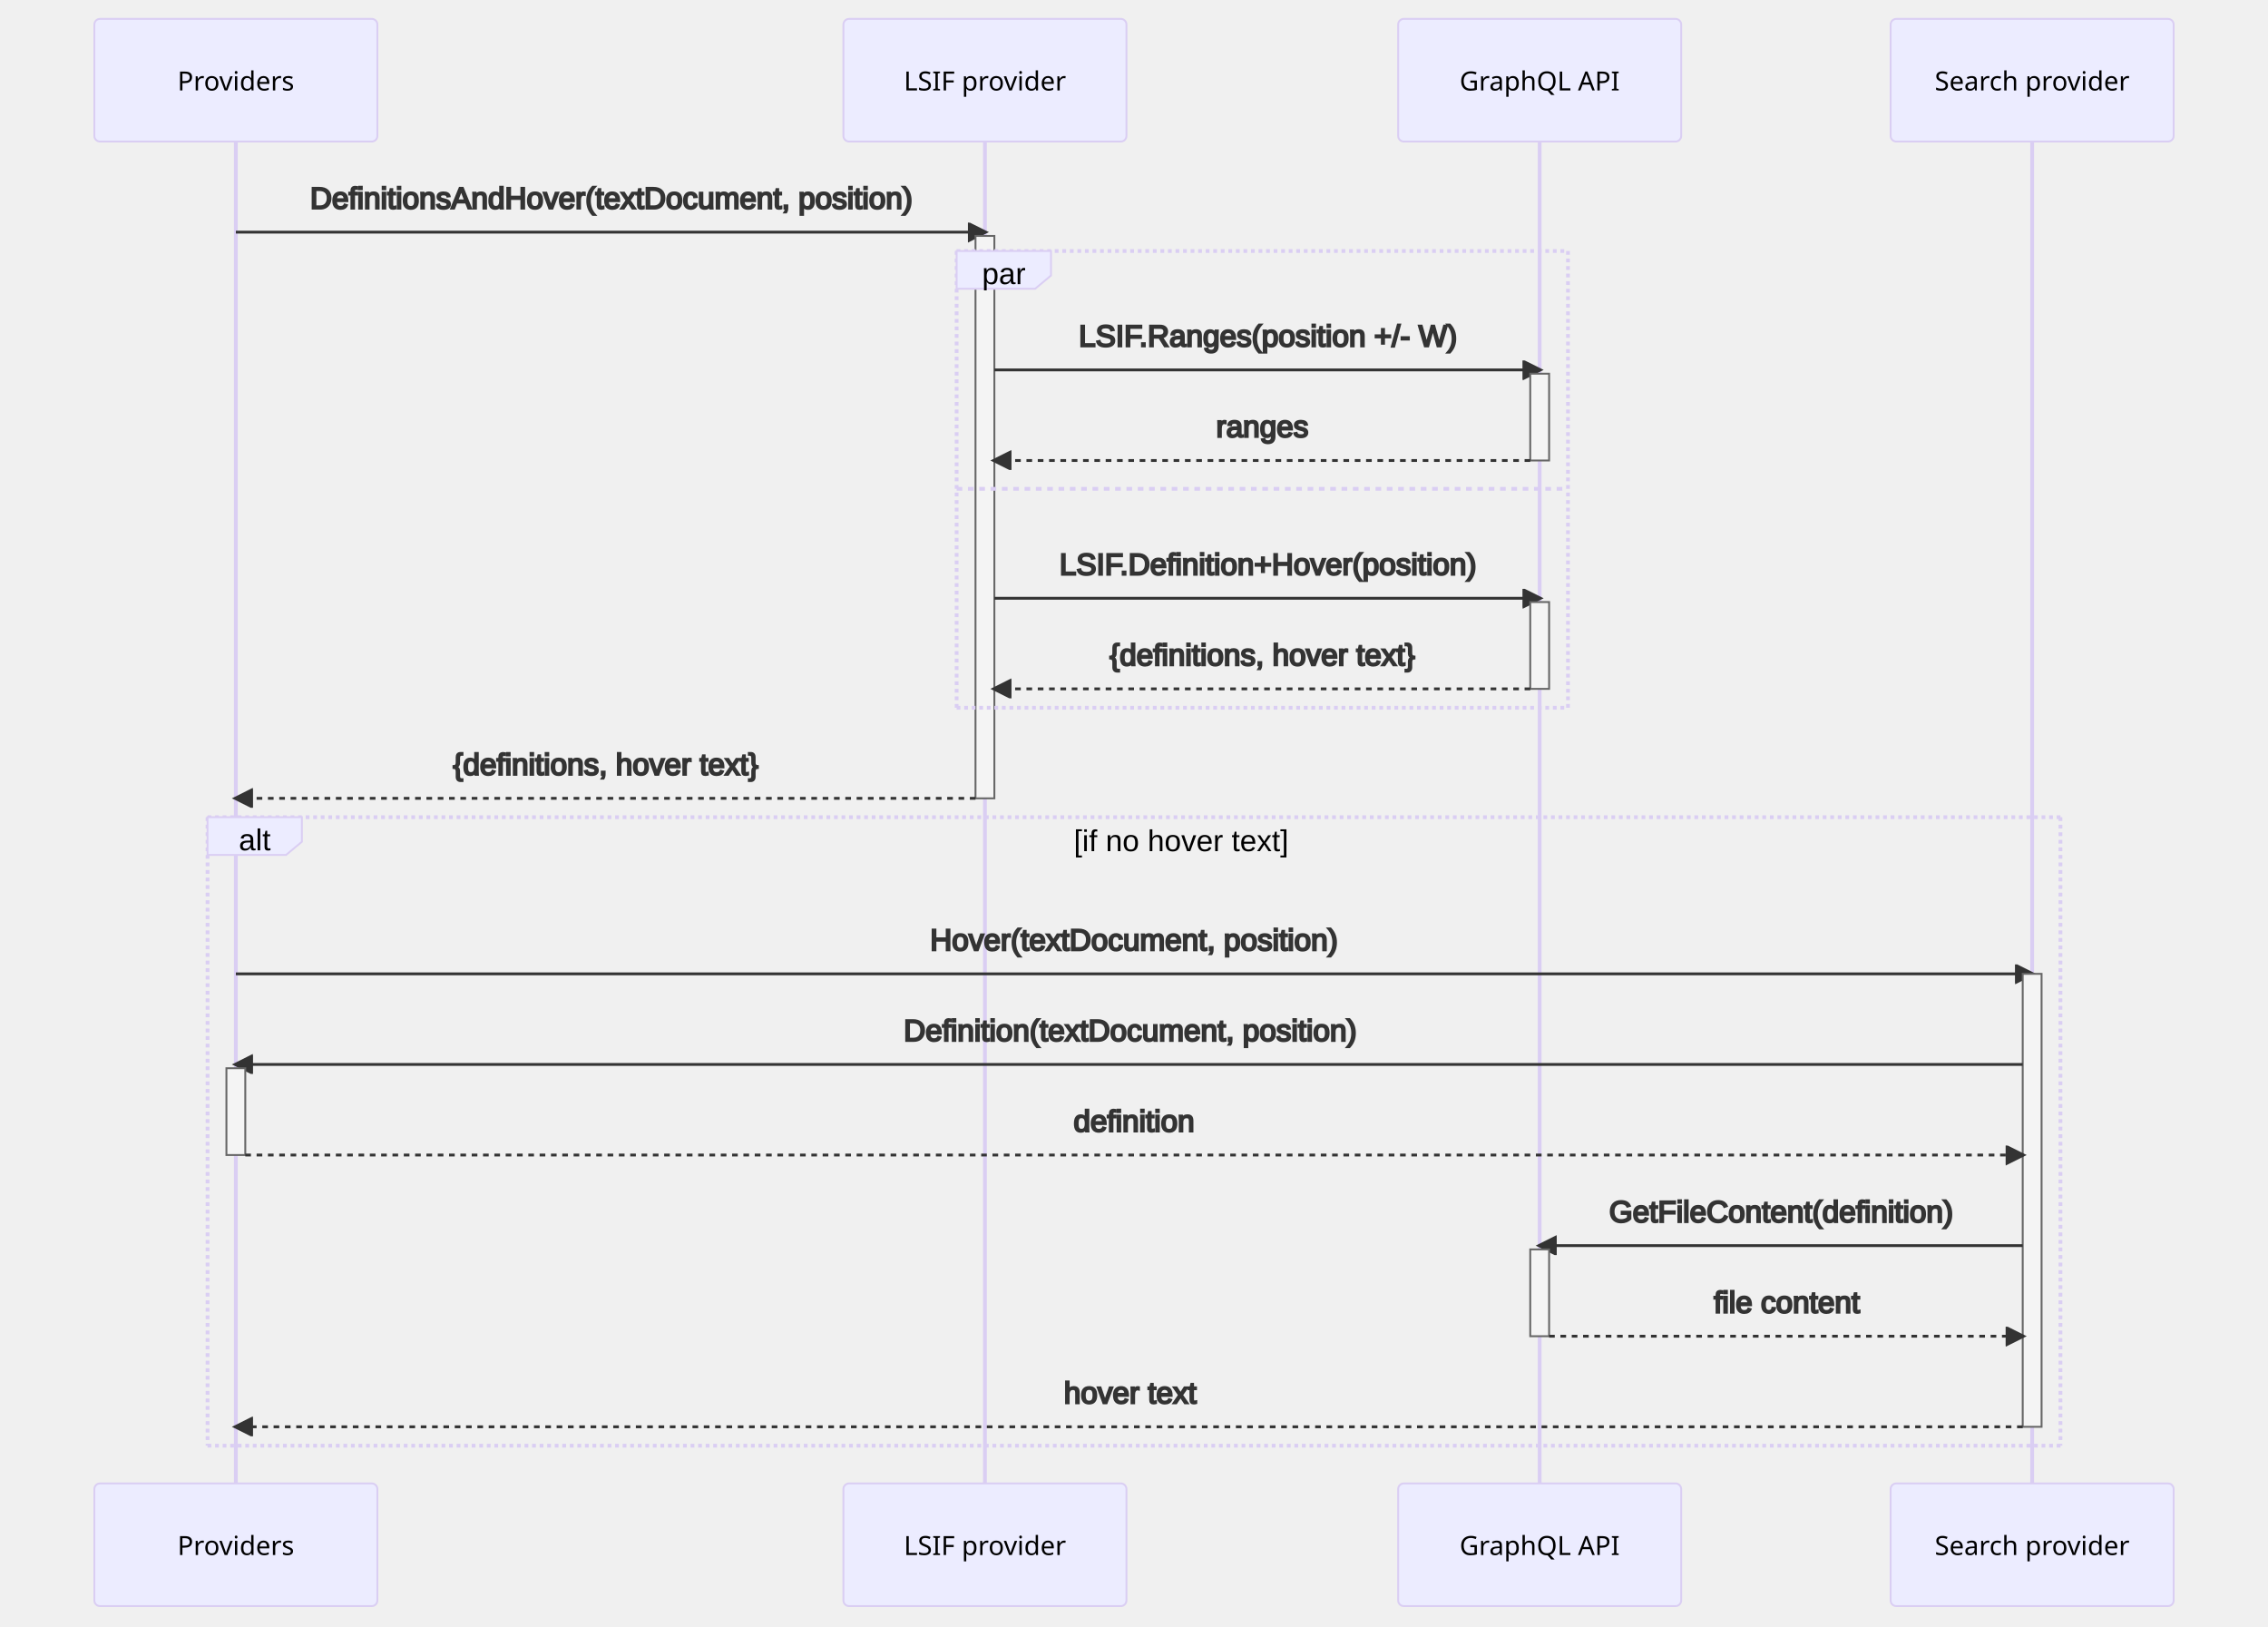
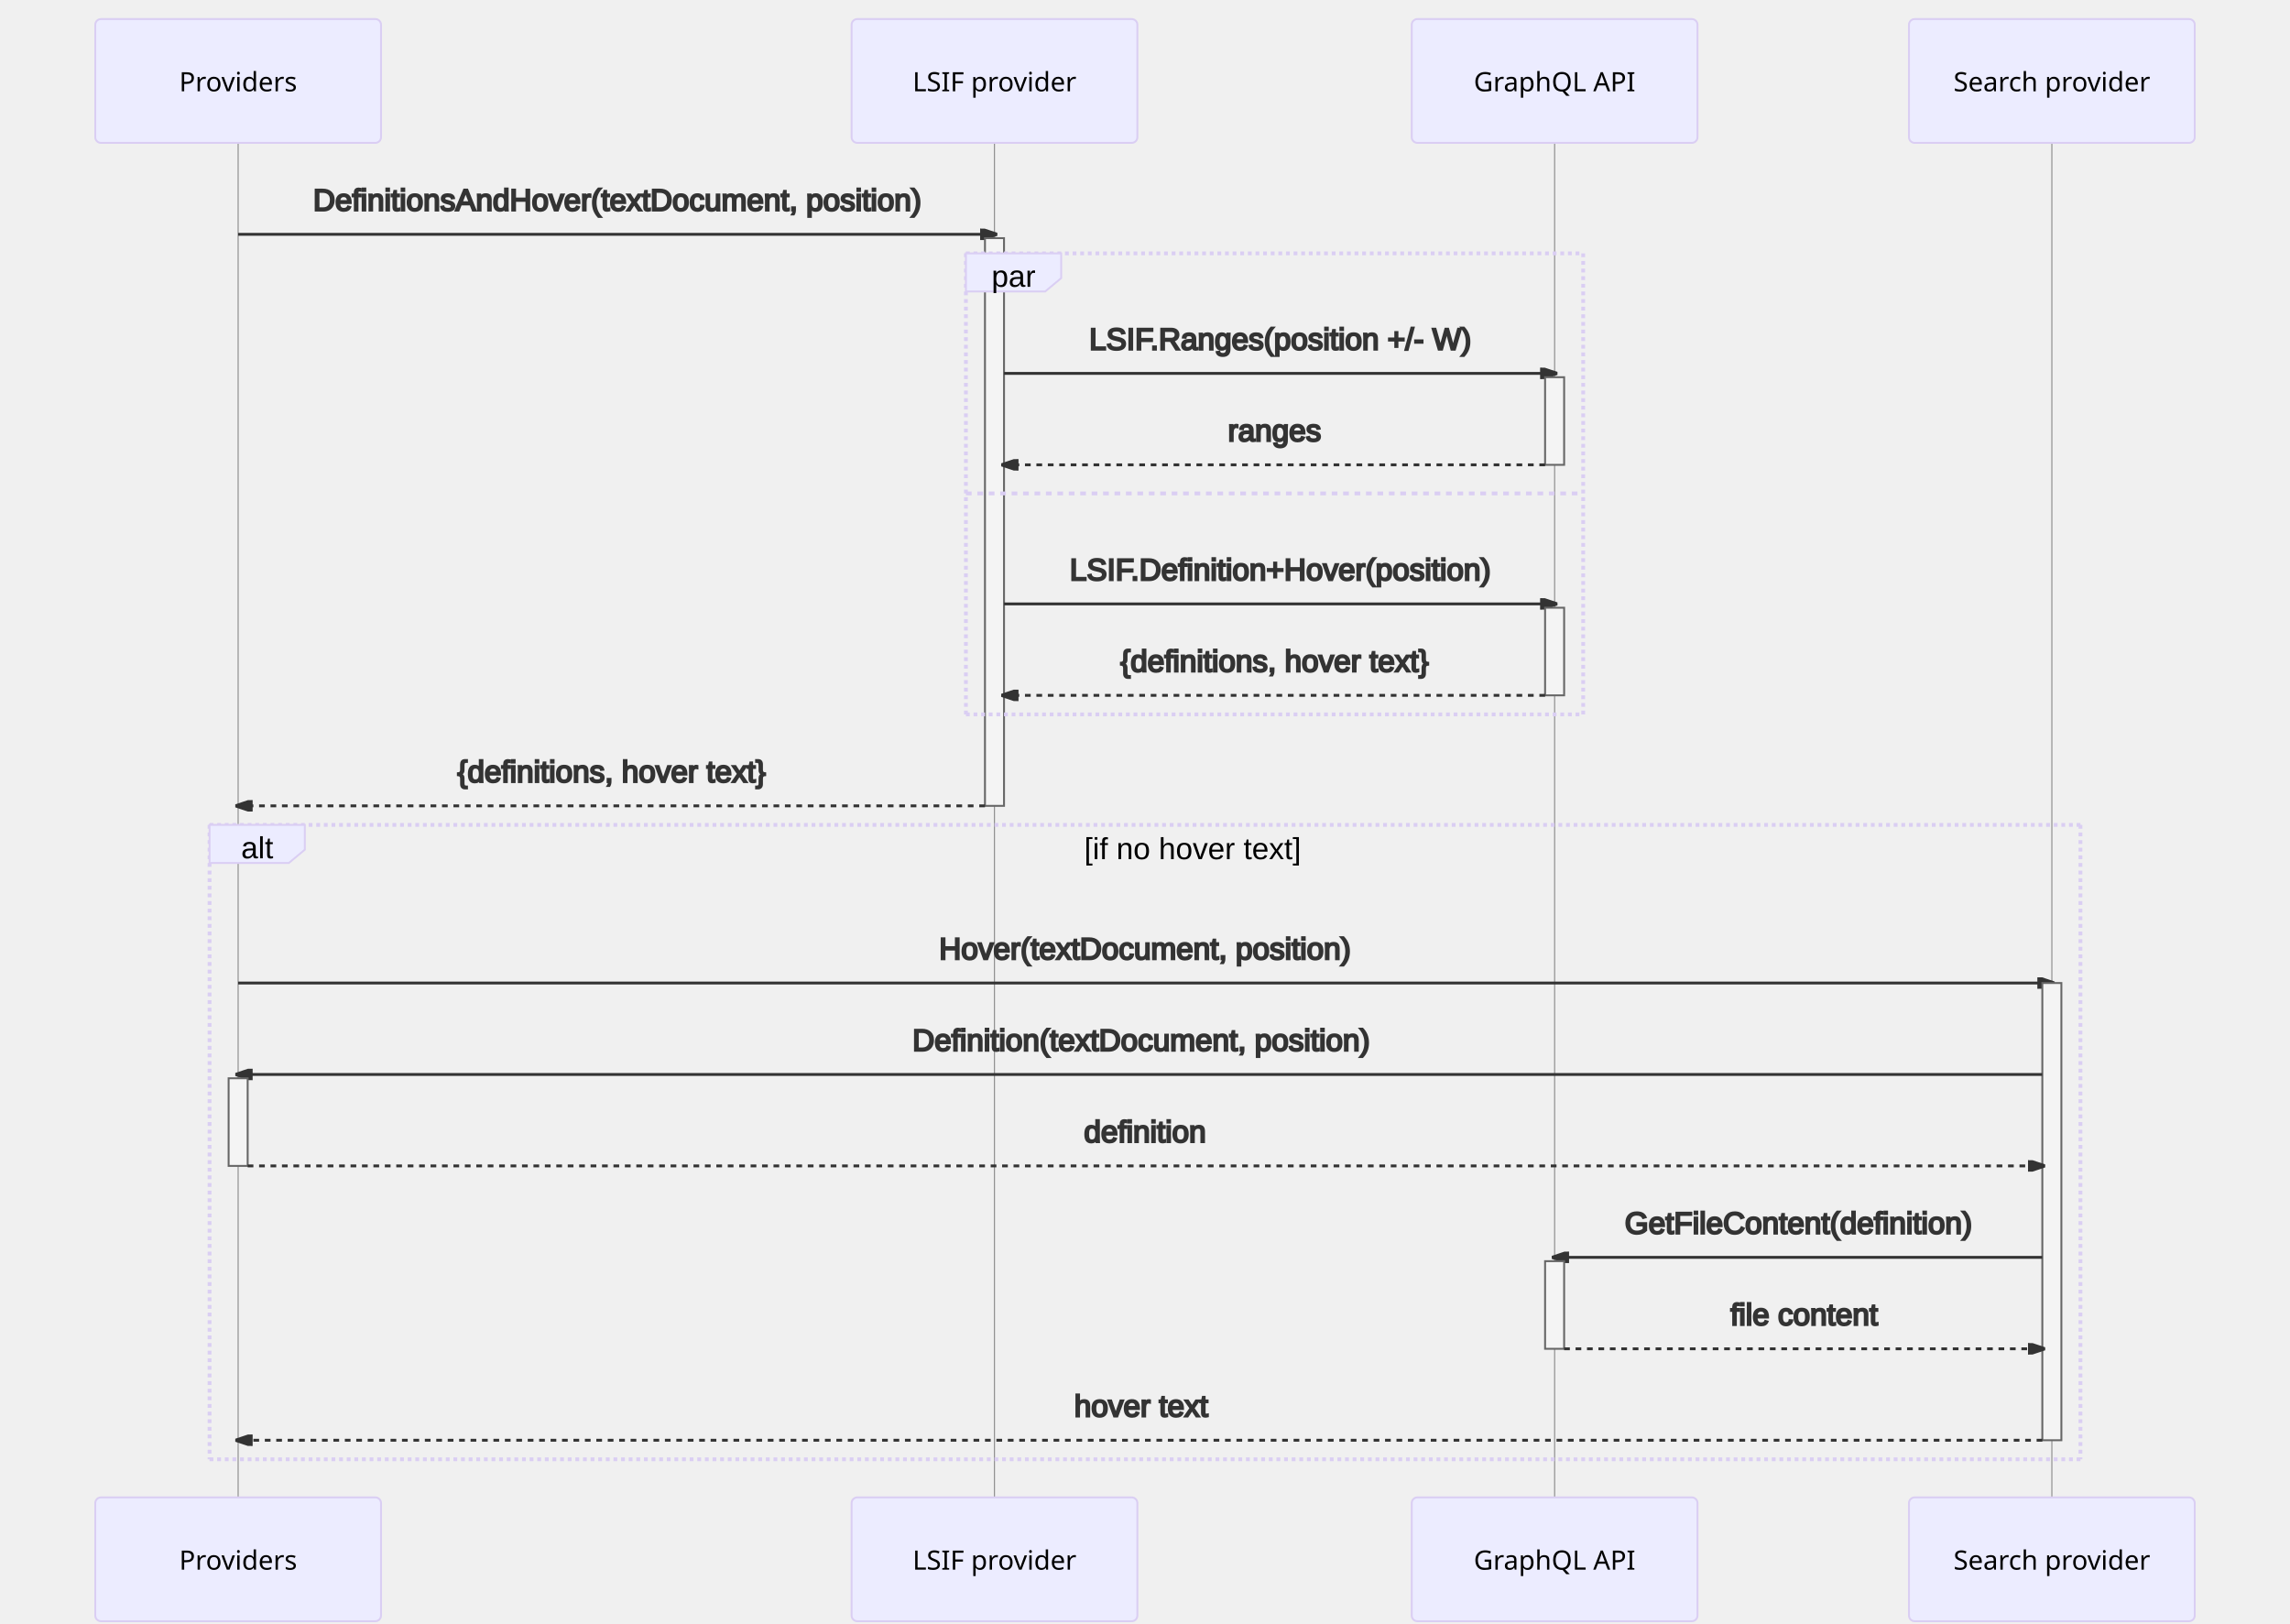
- <svg xmlns="http://www.w3.org/2000/svg" id="mermaid-extension-hover" width="100%" height="862" style="max-width: 1202px;" viewBox="-50 -10 1202 862">
-   <style>#mermaid-extension-hover {font-family:"trebuchet ms",verdana,arial,sans-serif;font-size:16px;fill:#333;}#mermaid-extension-hover .error-icon{fill:#552222;}#mermaid-extension-hover .error-text{fill:#552222;stroke:#552222;}#mermaid-extension-hover .edge-thickness-normal{stroke-width:2px;}#mermaid-extension-hover .edge-thickness-thick{stroke-width:3.5px;}#mermaid-extension-hover .edge-pattern-solid{stroke-dasharray:0;}#mermaid-extension-hover .edge-pattern-dashed{stroke-dasharray:3;}#mermaid-extension-hover .edge-pattern-dotted{stroke-dasharray:2;}#mermaid-extension-hover .marker{fill:#333333;stroke:#333333;}#mermaid-extension-hover .marker.cross{stroke:#333333;}#mermaid-extension-hover svg{font-family:"trebuchet ms",verdana,arial,sans-serif;font-size:16px;}#mermaid-extension-hover .actor{stroke:hsl(259.626, 59.777%, 87.902%);fill:#ECECFF;}#mermaid-extension-hover text.actor&gt;tspan{fill:black;stroke:none;}#mermaid-extension-hover .actor-line{stroke:grey;}#mermaid-extension-hover .messageLine0{stroke-width:1.5;stroke-dasharray:none;stroke:#333;}#mermaid-extension-hover .messageLine1{stroke-width:1.5;stroke-dasharray:2,2;stroke:#333;}#mermaid-extension-hover #arrowhead path{fill:#333;stroke:#333;}#mermaid-extension-hover .sequenceNumber{fill:white;}#mermaid-extension-hover #sequencenumber{fill:#333;}#mermaid-extension-hover #crosshead path{fill:#333;stroke:#333;}#mermaid-extension-hover .messageText{fill:#333;stroke:#333;}#mermaid-extension-hover .labelBox{stroke:hsl(259.626, 59.777%, 87.902%);fill:#ECECFF;}#mermaid-extension-hover .labelText,#mermaid-extension-hover .labelText&gt;tspan{fill:black;stroke:none;}#mermaid-extension-hover .loopText,#mermaid-extension-hover .loopText&gt;tspan{fill:black;stroke:none;}#mermaid-extension-hover .loopLine{stroke-width:2px;stroke-dasharray:2,2;stroke:hsl(259.626, 59.777%, 87.902%);fill:hsl(259.626, 59.777%, 87.902%);}#mermaid-extension-hover .note{stroke:#aaaa33;fill:#fff5ad;}#mermaid-extension-hover .noteText,#mermaid-extension-hover .noteText&gt;tspan{fill:black;stroke:none;}#mermaid-extension-hover .activation0{fill:#f4f4f4;stroke:#666;}#mermaid-extension-hover .activation1{fill:#f4f4f4;stroke:#666;}#mermaid-extension-hover .activation2{fill:#f4f4f4;stroke:#666;}#mermaid-extension-hover .actorPopupMenu{position:absolute;}#mermaid-extension-hover .actorPopupMenuPanel{position:absolute;fill:#ECECFF;box-shadow:0px 8px 16px 0px rgba(0,0,0,0.2);filter:drop-shadow(3px 5px 2px rgb(0 0 0 / 0.4));}#mermaid-extension-hover .actor-man line{stroke:hsl(259.626, 59.777%, 87.902%);fill:#ECECFF;}#mermaid-extension-hover .actor-man circle,#mermaid-extension-hover line{stroke:hsl(259.626, 59.777%, 87.902%);fill:#ECECFF;stroke-width:2px;}#mermaid-extension-hover :root{--mermaid-font-family:"trebuchet ms",verdana,arial,sans-serif;}</style>
+ <svg xmlns="http://www.w3.org/2000/svg" id="mermaid-extension-hover" width="100%" height="100%" style="max-width:1202px;" viewBox="-50 -10 1202 852">
+   <style>#mermaid-extension-hover{font-family:"trebuchet ms",verdana,arial;font-size:16px;fill:#333;}#mermaid-extension-hover .error-icon{fill:#552222;}#mermaid-extension-hover .error-text{fill:#552222;stroke:#552222;}#mermaid-extension-hover .edge-thickness-normal{stroke-width:2px;}#mermaid-extension-hover .edge-thickness-thick{stroke-width:3.5px;}#mermaid-extension-hover .edge-pattern-solid{stroke-dasharray:0;}#mermaid-extension-hover .edge-pattern-dashed{stroke-dasharray:3;}#mermaid-extension-hover .edge-pattern-dotted{stroke-dasharray:2;}#mermaid-extension-hover .marker{fill:#333333;}#mermaid-extension-hover .marker.cross{stroke:#333333;}#mermaid-extension-hover svg{font-family:"trebuchet ms",verdana,arial;font-size:16px;}#mermaid-extension-hover .actor{stroke:hsl(259.626,59.777%,87.902%);fill:#ECECFF;}#mermaid-extension-hover text.actor &gt; tspan{fill:black;stroke:none;}#mermaid-extension-hover .actor-line{stroke:grey;}#mermaid-extension-hover .messageLine0{stroke-width:1.5;stroke-dasharray:none;stroke:#333;}#mermaid-extension-hover .messageLine1{stroke-width:1.5;stroke-dasharray:2,2;stroke:#333;}#mermaid-extension-hover #arrowhead path{fill:#333;stroke:#333;}#mermaid-extension-hover .sequenceNumber{fill:white;}#mermaid-extension-hover #sequencenumber{fill:#333;}#mermaid-extension-hover #crosshead path{fill:#333;stroke:#333;}#mermaid-extension-hover .messageText{fill:#333;stroke:#333;}#mermaid-extension-hover .labelBox{stroke:hsl(259.626,59.777%,87.902%);fill:#ECECFF;}#mermaid-extension-hover .labelText,#mermaid-extension-hover .labelText &gt; tspan{fill:black;stroke:none;}#mermaid-extension-hover .loopText,#mermaid-extension-hover .loopText &gt; tspan{fill:black;stroke:none;}#mermaid-extension-hover .loopLine{stroke-width:2px;stroke-dasharray:2,2;stroke:hsl(259.626,59.777%,87.902%);fill:hsl(259.626,59.777%,87.902%);}#mermaid-extension-hover .note{stroke:#aaaa33;fill:#fff5ad;}#mermaid-extension-hover .noteText,#mermaid-extension-hover .noteText &gt; tspan{fill:black;stroke:none;}#mermaid-extension-hover .activation0{fill:#f4f4f4;stroke:#666;}#mermaid-extension-hover .activation1{fill:#f4f4f4;stroke:#666;}#mermaid-extension-hover .activation2{fill:#f4f4f4;stroke:#666;}#mermaid-extension-hover:root{--mermaid-font-family:"trebuchet ms",verdana,arial;}#mermaid-extension-hover sequence{fill:apa;}</style>
  <g />
-   <defs>
-     <symbol id="computer" width="24" height="24">
-       <path transform="scale(.5)" d="M2 2v13h20v-13h-20zm18 11h-16v-9h16v9zm-10.228 6l.466-1h3.524l.467 1h-4.457zm14.228 3h-24l2-6h2.104l-1.33 4h18.45l-1.297-4h2.073l2 6zm-5-10h-14v-7h14v7z" />
-     </symbol>
-   </defs>
-   <defs>
-     <symbol id="database" fill-rule="evenodd" clip-rule="evenodd">
-       <path transform="scale(.5)" d="M12.258.001l.256.004.255.005.253.008.251.01.249.012.247.015.246.016.242.019.241.02.239.023.236.024.233.027.231.028.229.031.225.032.223.034.22.036.217.038.214.04.211.041.208.043.205.045.201.046.198.048.194.05.191.051.187.053.183.054.18.056.175.057.172.059.168.06.163.061.16.063.155.064.15.066.074.033.073.033.071.034.07.034.069.035.068.035.067.035.066.035.064.036.064.036.062.036.06.036.06.037.058.037.058.037.055.038.055.038.053.038.052.038.051.039.05.039.048.039.047.039.045.04.044.04.043.04.041.04.04.041.039.041.037.041.036.041.034.041.033.042.032.042.03.042.029.042.027.042.026.043.024.043.023.043.021.043.02.043.018.044.017.043.015.044.013.044.012.044.011.045.009.044.007.045.006.045.004.045.002.045.001.045v17l-.001.045-.002.045-.004.045-.006.045-.007.045-.009.044-.011.045-.012.044-.013.044-.015.044-.017.043-.018.044-.02.043-.021.043-.023.043-.024.043-.026.043-.027.042-.029.042-.03.042-.032.042-.033.042-.034.041-.036.041-.037.041-.039.041-.04.041-.041.04-.043.04-.044.04-.045.04-.047.039-.048.039-.05.039-.051.039-.052.038-.053.038-.055.038-.055.038-.058.037-.058.037-.06.037-.06.036-.062.036-.064.036-.064.036-.066.035-.067.035-.068.035-.069.035-.07.034-.071.034-.073.033-.074.033-.15.066-.155.064-.16.063-.163.061-.168.06-.172.059-.175.057-.18.056-.183.054-.187.053-.191.051-.194.05-.198.048-.201.046-.205.045-.208.043-.211.041-.214.04-.217.038-.22.036-.223.034-.225.032-.229.031-.231.028-.233.027-.236.024-.239.023-.241.02-.242.019-.246.016-.247.015-.249.012-.251.01-.253.008-.255.005-.256.004-.258.001-.258-.001-.256-.004-.255-.005-.253-.008-.251-.01-.249-.012-.247-.015-.245-.016-.243-.019-.241-.02-.238-.023-.236-.024-.234-.027-.231-.028-.228-.031-.226-.032-.223-.034-.22-.036-.217-.038-.214-.04-.211-.041-.208-.043-.204-.045-.201-.046-.198-.048-.195-.05-.19-.051-.187-.053-.184-.054-.179-.056-.176-.057-.172-.059-.167-.06-.164-.061-.159-.063-.155-.064-.151-.066-.074-.033-.072-.033-.072-.034-.07-.034-.069-.035-.068-.035-.067-.035-.066-.035-.064-.036-.063-.036-.062-.036-.061-.036-.06-.037-.058-.037-.057-.037-.056-.038-.055-.038-.053-.038-.052-.038-.051-.039-.049-.039-.049-.039-.046-.039-.046-.04-.044-.04-.043-.04-.041-.04-.04-.041-.039-.041-.037-.041-.036-.041-.034-.041-.033-.042-.032-.042-.03-.042-.029-.042-.027-.042-.026-.043-.024-.043-.023-.043-.021-.043-.02-.043-.018-.044-.017-.043-.015-.044-.013-.044-.012-.044-.011-.045-.009-.044-.007-.045-.006-.045-.004-.045-.002-.045-.001-.045v-17l.001-.045.002-.045.004-.045.006-.045.007-.045.009-.044.011-.045.012-.044.013-.044.015-.044.017-.043.018-.044.02-.043.021-.043.023-.043.024-.043.026-.043.027-.042.029-.042.03-.042.032-.042.033-.042.034-.041.036-.041.037-.041.039-.041.04-.041.041-.04.043-.04.044-.04.046-.04.046-.039.049-.039.049-.039.051-.039.052-.038.053-.038.055-.038.056-.038.057-.037.058-.037.06-.037.061-.036.062-.036.063-.036.064-.036.066-.035.067-.035.068-.035.069-.035.07-.034.072-.034.072-.033.074-.033.151-.066.155-.064.159-.063.164-.061.167-.06.172-.059.176-.057.179-.056.184-.054.187-.053.19-.051.195-.05.198-.048.201-.046.204-.045.208-.043.211-.041.214-.04.217-.038.22-.036.223-.034.226-.032.228-.031.231-.028.234-.027.236-.024.238-.023.241-.02.243-.019.245-.016.247-.015.249-.012.251-.01.253-.008.255-.005.256-.004.258-.001.258.001zm-9.258 20.499v.01l.001.021.003.021.004.022.005.021.006.022.007.022.009.023.01.022.011.023.012.023.013.023.015.023.016.024.017.023.018.024.019.024.021.024.022.025.023.024.024.025.052.049.056.05.061.051.066.051.07.051.075.051.079.052.084.052.088.052.092.052.097.052.102.051.105.052.11.052.114.051.119.051.123.051.127.05.131.05.135.05.139.048.144.049.147.047.152.047.155.047.16.045.163.045.167.043.171.043.176.041.178.041.183.039.187.039.19.037.194.035.197.035.202.033.204.031.209.03.212.029.216.027.219.025.222.024.226.021.23.02.233.018.236.016.24.015.243.012.246.01.249.008.253.005.256.004.259.001.26-.001.257-.004.254-.005.25-.008.247-.011.244-.012.241-.014.237-.016.233-.018.231-.021.226-.021.224-.024.22-.026.216-.027.212-.028.21-.031.205-.031.202-.034.198-.034.194-.036.191-.037.187-.039.183-.04.179-.04.175-.042.172-.043.168-.044.163-.045.16-.046.155-.046.152-.047.148-.048.143-.049.139-.049.136-.05.131-.05.126-.05.123-.051.118-.052.114-.051.11-.052.106-.052.101-.052.096-.052.092-.052.088-.053.083-.051.079-.052.074-.052.07-.051.065-.051.06-.051.056-.05.051-.05.023-.024.023-.025.021-.024.02-.024.019-.024.018-.024.017-.024.015-.023.014-.024.013-.023.012-.023.01-.023.01-.022.008-.022.006-.022.006-.022.004-.022.004-.021.001-.021.001-.021v-4.127l-.077.055-.08.053-.083.054-.085.053-.087.052-.09.052-.093.051-.095.05-.097.05-.1.049-.102.049-.105.048-.106.047-.109.047-.111.046-.114.045-.115.045-.118.044-.12.043-.122.042-.124.042-.126.041-.128.04-.13.04-.132.038-.134.038-.135.037-.138.037-.139.035-.142.035-.143.034-.144.033-.147.032-.148.031-.15.03-.151.03-.153.029-.154.027-.156.027-.158.026-.159.025-.161.024-.162.023-.163.022-.165.021-.166.02-.167.019-.169.018-.169.017-.171.016-.173.015-.173.014-.175.013-.175.012-.177.011-.178.01-.179.008-.179.008-.181.006-.182.005-.182.004-.184.003-.184.002h-.37l-.184-.002-.184-.003-.182-.004-.182-.005-.181-.006-.179-.008-.179-.008-.178-.01-.176-.011-.176-.012-.175-.013-.173-.014-.172-.015-.171-.016-.17-.017-.169-.018-.167-.019-.166-.02-.165-.021-.163-.022-.162-.023-.161-.024-.159-.025-.157-.026-.156-.027-.155-.027-.153-.029-.151-.03-.15-.03-.148-.031-.146-.032-.145-.033-.143-.034-.141-.035-.14-.035-.137-.037-.136-.037-.134-.038-.132-.038-.13-.04-.128-.04-.126-.041-.124-.042-.122-.042-.12-.044-.117-.043-.116-.045-.113-.045-.112-.046-.109-.047-.106-.047-.105-.048-.102-.049-.1-.049-.097-.05-.095-.05-.093-.052-.09-.051-.087-.052-.085-.053-.083-.054-.08-.054-.077-.054v4.127zm0-5.654v.011l.001.021.003.021.004.021.005.022.006.022.007.022.009.022.01.022.011.023.012.023.013.023.015.024.016.023.017.024.018.024.019.024.021.024.022.024.023.025.024.024.052.05.056.05.061.05.066.051.07.051.075.052.079.051.084.052.088.052.092.052.097.052.102.052.105.052.11.051.114.051.119.052.123.05.127.051.131.05.135.049.139.049.144.048.147.048.152.047.155.046.16.045.163.045.167.044.171.042.176.042.178.04.183.04.187.038.19.037.194.036.197.034.202.033.204.032.209.03.212.028.216.027.219.025.222.024.226.022.23.02.233.018.236.016.24.014.243.012.246.01.249.008.253.006.256.003.259.001.26-.001.257-.003.254-.006.25-.008.247-.01.244-.012.241-.015.237-.016.233-.018.231-.02.226-.022.224-.024.22-.025.216-.027.212-.029.21-.03.205-.032.202-.033.198-.035.194-.036.191-.037.187-.039.183-.039.179-.041.175-.042.172-.043.168-.044.163-.045.16-.045.155-.047.152-.047.148-.048.143-.048.139-.05.136-.049.131-.05.126-.051.123-.051.118-.051.114-.052.11-.052.106-.052.101-.052.096-.052.092-.052.088-.052.083-.052.079-.052.074-.051.07-.052.065-.051.06-.05.056-.051.051-.049.023-.025.023-.024.021-.025.02-.024.019-.024.018-.024.017-.024.015-.023.014-.023.013-.024.012-.022.01-.023.01-.023.008-.022.006-.022.006-.022.004-.021.004-.022.001-.021.001-.021v-4.139l-.077.054-.08.054-.083.054-.085.052-.087.053-.09.051-.093.051-.095.051-.097.05-.1.049-.102.049-.105.048-.106.047-.109.047-.111.046-.114.045-.115.044-.118.044-.12.044-.122.042-.124.042-.126.041-.128.04-.13.039-.132.039-.134.038-.135.037-.138.036-.139.036-.142.035-.143.033-.144.033-.147.033-.148.031-.15.03-.151.03-.153.028-.154.028-.156.027-.158.026-.159.025-.161.024-.162.023-.163.022-.165.021-.166.02-.167.019-.169.018-.169.017-.171.016-.173.015-.173.014-.175.013-.175.012-.177.011-.178.009-.179.009-.179.007-.181.007-.182.005-.182.004-.184.003-.184.002h-.37l-.184-.002-.184-.003-.182-.004-.182-.005-.181-.007-.179-.007-.179-.009-.178-.009-.176-.011-.176-.012-.175-.013-.173-.014-.172-.015-.171-.016-.17-.017-.169-.018-.167-.019-.166-.02-.165-.021-.163-.022-.162-.023-.161-.024-.159-.025-.157-.026-.156-.027-.155-.028-.153-.028-.151-.03-.15-.03-.148-.031-.146-.033-.145-.033-.143-.033-.141-.035-.14-.036-.137-.036-.136-.037-.134-.038-.132-.039-.13-.039-.128-.04-.126-.041-.124-.042-.122-.043-.12-.043-.117-.044-.116-.044-.113-.046-.112-.046-.109-.046-.106-.047-.105-.048-.102-.049-.1-.049-.097-.05-.095-.051-.093-.051-.09-.051-.087-.053-.085-.052-.083-.054-.08-.054-.077-.054v4.139zm0-5.666v.011l.001.02.003.022.004.021.005.022.006.021.007.022.009.023.01.022.011.023.012.023.013.023.015.023.016.024.017.024.018.023.019.024.021.025.022.024.023.024.024.025.052.05.056.05.061.05.066.051.07.051.075.052.079.051.084.052.088.052.092.052.097.052.102.052.105.051.11.052.114.051.119.051.123.051.127.05.131.05.135.05.139.049.144.048.147.048.152.047.155.046.16.045.163.045.167.043.171.043.176.042.178.04.183.04.187.038.19.037.194.036.197.034.202.033.204.032.209.03.212.028.216.027.219.025.222.024.226.021.23.02.233.018.236.017.24.014.243.012.246.01.249.008.253.006.256.003.259.001.26-.001.257-.003.254-.006.25-.008.247-.01.244-.013.241-.014.237-.016.233-.018.231-.02.226-.022.224-.024.22-.025.216-.027.212-.029.21-.03.205-.032.202-.033.198-.035.194-.036.191-.037.187-.039.183-.039.179-.041.175-.042.172-.043.168-.044.163-.045.16-.045.155-.047.152-.047.148-.048.143-.049.139-.049.136-.049.131-.051.126-.05.123-.051.118-.052.114-.051.11-.052.106-.052.101-.052.096-.052.092-.052.088-.052.083-.052.079-.052.074-.052.07-.051.065-.051.06-.051.056-.05.051-.049.023-.025.023-.025.021-.024.02-.024.019-.024.018-.024.017-.024.015-.023.014-.024.013-.023.012-.023.01-.022.01-.023.008-.022.006-.022.006-.022.004-.022.004-.021.001-.021.001-.021v-4.153l-.077.054-.08.054-.083.053-.085.053-.087.053-.09.051-.093.051-.095.051-.097.05-.1.049-.102.048-.105.048-.106.048-.109.046-.111.046-.114.046-.115.044-.118.044-.12.043-.122.043-.124.042-.126.041-.128.04-.13.039-.132.039-.134.038-.135.037-.138.036-.139.036-.142.034-.143.034-.144.033-.147.032-.148.032-.15.03-.151.03-.153.028-.154.028-.156.027-.158.026-.159.024-.161.024-.162.023-.163.023-.165.021-.166.02-.167.019-.169.018-.169.017-.171.016-.173.015-.173.014-.175.013-.175.012-.177.01-.178.01-.179.009-.179.007-.181.006-.182.006-.182.004-.184.003-.184.001-.185.001-.185-.001-.184-.001-.184-.003-.182-.004-.182-.006-.181-.006-.179-.007-.179-.009-.178-.01-.176-.01-.176-.012-.175-.013-.173-.014-.172-.015-.171-.016-.17-.017-.169-.018-.167-.019-.166-.02-.165-.021-.163-.023-.162-.023-.161-.024-.159-.024-.157-.026-.156-.027-.155-.028-.153-.028-.151-.03-.15-.03-.148-.032-.146-.032-.145-.033-.143-.034-.141-.034-.14-.036-.137-.036-.136-.037-.134-.038-.132-.039-.13-.039-.128-.041-.126-.041-.124-.041-.122-.043-.12-.043-.117-.044-.116-.044-.113-.046-.112-.046-.109-.046-.106-.048-.105-.048-.102-.048-.1-.05-.097-.049-.095-.051-.093-.051-.09-.052-.087-.052-.085-.053-.083-.053-.08-.054-.077-.054v4.153zm8.74-8.179l-.257.004-.254.005-.25.008-.247.011-.244.012-.241.014-.237.016-.233.018-.231.021-.226.022-.224.023-.22.026-.216.027-.212.028-.21.031-.205.032-.202.033-.198.034-.194.036-.191.038-.187.038-.183.04-.179.041-.175.042-.172.043-.168.043-.163.045-.16.046-.155.046-.152.048-.148.048-.143.048-.139.049-.136.05-.131.05-.126.051-.123.051-.118.051-.114.052-.11.052-.106.052-.101.052-.096.052-.092.052-.088.052-.083.052-.079.052-.074.051-.07.052-.065.051-.06.05-.056.05-.051.05-.023.025-.023.024-.021.024-.02.025-.019.024-.018.024-.017.023-.015.024-.014.023-.013.023-.012.023-.01.023-.01.022-.008.022-.006.023-.006.021-.004.022-.004.021-.001.021-.001.021.001.021.001.021.004.021.004.022.006.021.006.023.008.022.01.022.01.023.012.023.013.023.014.023.015.024.017.023.018.024.019.024.02.025.021.024.023.024.023.025.051.05.056.05.06.05.065.051.07.052.074.051.079.052.083.052.088.052.092.052.096.052.101.052.106.052.11.052.114.052.118.051.123.051.126.051.131.05.136.05.139.049.143.048.148.048.152.048.155.046.16.046.163.045.168.043.172.043.175.042.179.041.183.04.187.038.191.038.194.036.198.034.202.033.205.032.21.031.212.028.216.027.22.026.224.023.226.022.231.021.233.018.237.016.241.014.244.012.247.011.25.008.254.005.257.004.26.001.26-.001.257-.004.254-.005.25-.008.247-.011.244-.012.241-.014.237-.016.233-.018.231-.021.226-.022.224-.023.22-.026.216-.027.212-.028.21-.031.205-.032.202-.033.198-.034.194-.036.191-.038.187-.038.183-.04.179-.041.175-.042.172-.043.168-.043.163-.045.16-.046.155-.046.152-.048.148-.048.143-.048.139-.049.136-.05.131-.05.126-.051.123-.051.118-.051.114-.052.11-.052.106-.052.101-.052.096-.052.092-.052.088-.052.083-.052.079-.052.074-.051.07-.052.065-.051.06-.05.056-.05.051-.05.023-.025.023-.024.021-.024.02-.025.019-.024.018-.024.017-.023.015-.024.014-.023.013-.023.012-.023.01-.023.01-.022.008-.022.006-.023.006-.021.004-.022.004-.021.001-.021.001-.021-.001-.021-.001-.021-.004-.021-.004-.022-.006-.021-.006-.023-.008-.022-.01-.022-.01-.023-.012-.023-.013-.023-.014-.023-.015-.024-.017-.023-.018-.024-.019-.024-.02-.025-.021-.024-.023-.024-.023-.025-.051-.05-.056-.05-.06-.05-.065-.051-.07-.052-.074-.051-.079-.052-.083-.052-.088-.052-.092-.052-.096-.052-.101-.052-.106-.052-.11-.052-.114-.052-.118-.051-.123-.051-.126-.051-.131-.05-.136-.05-.139-.049-.143-.048-.148-.048-.152-.048-.155-.046-.16-.046-.163-.045-.168-.043-.172-.043-.175-.042-.179-.041-.183-.04-.187-.038-.191-.038-.194-.036-.198-.034-.202-.033-.205-.032-.21-.031-.212-.028-.216-.027-.22-.026-.224-.023-.226-.022-.231-.021-.233-.018-.237-.016-.241-.014-.244-.012-.247-.011-.25-.008-.254-.005-.257-.004-.26-.001-.26.001z" />
-     </symbol>
-   </defs>
-   <defs>
-     <symbol id="clock" width="24" height="24">
-       <path transform="scale(.5)" d="M12 2c5.514 0 10 4.486 10 10s-4.486 10-10 10-10-4.486-10-10 4.486-10 10-10zm0-2c-6.627 0-12 5.373-12 12s5.373 12 12 12 12-5.373 12-12-5.373-12-12-12zm5.848 12.459c.202.038.202.333.001.372-1.907.361-6.045 1.111-6.547 1.111-.719 0-1.301-.582-1.301-1.301 0-.512.77-5.447 1.125-7.445.034-.192.312-.181.343.014l.985 6.238 5.394 1.011z" />
-     </symbol>
-   </defs>
  <g>
-     <line id="actor0" x1="75" y1="5" x2="75" y2="796" class="200" stroke-width="0.5px" stroke="#999" />
-     <g id="root-0">
-       <rect x="0" y="0" fill="#eaeaea" stroke="#666" width="150" height="65" rx="3" ry="3" class="actor" />
-       <text x="75" y="32.5" dominant-baseline="central" alignment-baseline="central" class="actor" style="text-anchor: middle; font-size: 14px; font-weight: 400; font-family: Open-Sans, sans-serif;">
-         <tspan x="75" dy="0">Providers</tspan>
-       </text>
-     </g>
+     <line id="actor0" x1="75" y1="5" x2="75" y2="841" class="actor-line" stroke-width="0.5px" stroke="#999" />
+     <rect x="0" y="0" fill="#eaeaea" stroke="#666" width="150" height="65" rx="3" ry="3" class="actor" />
+     <text x="75" y="32.5" dominant-baseline="central" alignment-baseline="central" class="actor" style="text-anchor: middle; font-size: 14px; font-weight: 400; font-family: Open-Sans, sans-serif;">
+       <tspan x="75" dy="0">Providers</tspan>
+     </text>
  </g>
  <g>
-     <line id="actor1" x1="472" y1="5" x2="472" y2="796" class="200" stroke-width="0.5px" stroke="#999" />
-     <g id="root-1">
-       <rect x="397" y="0" fill="#eaeaea" stroke="#666" width="150" height="65" rx="3" ry="3" class="actor" />
-       <text x="472" y="32.5" dominant-baseline="central" alignment-baseline="central" class="actor" style="text-anchor: middle; font-size: 14px; font-weight: 400; font-family: Open-Sans, sans-serif;">
-         <tspan x="472" dy="0">LSIF provider</tspan>
-       </text>
-     </g>
+     <line id="actor1" x1="472" y1="5" x2="472" y2="841" class="actor-line" stroke-width="0.5px" stroke="#999" />
+     <rect x="397" y="0" fill="#eaeaea" stroke="#666" width="150" height="65" rx="3" ry="3" class="actor" />
+     <text x="472" y="32.5" dominant-baseline="central" alignment-baseline="central" class="actor" style="text-anchor: middle; font-size: 14px; font-weight: 400; font-family: Open-Sans, sans-serif;">
+       <tspan x="472" dy="0">LSIF provider</tspan>
+     </text>
  </g>
  <g>
-     <line id="actor2" x1="766" y1="5" x2="766" y2="796" class="200" stroke-width="0.5px" stroke="#999" />
-     <g id="root-2">
-       <rect x="691" y="0" fill="#eaeaea" stroke="#666" width="150" height="65" rx="3" ry="3" class="actor" />
-       <text x="766" y="32.5" dominant-baseline="central" alignment-baseline="central" class="actor" style="text-anchor: middle; font-size: 14px; font-weight: 400; font-family: Open-Sans, sans-serif;">
-         <tspan x="766" dy="0">GraphQL API</tspan>
-       </text>
-     </g>
+     <line id="actor2" x1="766" y1="5" x2="766" y2="841" class="actor-line" stroke-width="0.5px" stroke="#999" />
+     <rect x="691" y="0" fill="#eaeaea" stroke="#666" width="150" height="65" rx="3" ry="3" class="actor" />
+     <text x="766" y="32.5" dominant-baseline="central" alignment-baseline="central" class="actor" style="text-anchor: middle; font-size: 14px; font-weight: 400; font-family: Open-Sans, sans-serif;">
+       <tspan x="766" dy="0">GraphQL API</tspan>
+     </text>
  </g>
  <g>
-     <line id="actor3" x1="1027" y1="5" x2="1027" y2="796" class="200" stroke-width="0.5px" stroke="#999" />
-     <g id="root-3">
-       <rect x="952" y="0" fill="#eaeaea" stroke="#666" width="150" height="65" rx="3" ry="3" class="actor" />
-       <text x="1027" y="32.5" dominant-baseline="central" alignment-baseline="central" class="actor" style="text-anchor: middle; font-size: 14px; font-weight: 400; font-family: Open-Sans, sans-serif;">
-         <tspan x="1027" dy="0">Search provider</tspan>
-       </text>
-     </g>
+     <line id="actor3" x1="1027" y1="5" x2="1027" y2="841" class="actor-line" stroke-width="0.5px" stroke="#999" />
+     <rect x="952" y="0" fill="#eaeaea" stroke="#666" width="150" height="65" rx="3" ry="3" class="actor" />
+     <text x="1027" y="32.5" dominant-baseline="central" alignment-baseline="central" class="actor" style="text-anchor: middle; font-size: 14px; font-weight: 400; font-family: Open-Sans, sans-serif;">
+       <tspan x="1027" dy="0">Search provider</tspan>
+     </text>
  </g>
  <defs>
-     <marker id="arrowhead" refX="9" refY="5" markerUnits="userSpaceOnUse" markerWidth="12" markerHeight="12" orient="auto">
-       <path d="M 0 0 L 10 5 L 0 10 z" />
+     <marker id="arrowhead" refX="5" refY="2" markerWidth="6" markerHeight="4" orient="auto">
+       <path d="M 0,0 V 4 L6,2 Z" />
    </marker>
  </defs>
  <defs>
    <marker id="crosshead" markerWidth="15" markerHeight="8" orient="auto" refX="16" refY="4">
      <path fill="black" stroke="#000000" stroke-width="1px" d="M 9,2 V 6 L16,4 Z" style="stroke-dasharray: 0, 0;" />
      <path fill="none" stroke="#000000" stroke-width="1px" d="M 0,1 L 6,7 M 6,1 L 0,7" style="stroke-dasharray: 0, 0;" />
    </marker>
  </defs>
  <defs>
-     <marker id="filled-head" refX="18" refY="7" markerWidth="20" markerHeight="28" orient="auto">
-       <path d="M 18,7 L9,13 L14,7 L9,1 Z" />
-     </marker>
-   </defs>
-   <defs>
    <marker id="sequencenumber" refX="15" refY="15" markerWidth="60" markerHeight="40" orient="auto">
      <circle cx="15" cy="15" r="6" />
    </marker>
  </defs>
-   <text x="274" y="80" text-anchor="middle" dominant-baseline="middle" alignment-baseline="middle" class="messageText" dy="1em" style="font-family: &quot;trebuchet ms&quot;, verdana, arial, sans-serif; font-size: 16px; font-weight: 400;">DefinitionsAndHover(textDocument, position)</text>
+   <text x="274" y="80" text-anchor="middle" dominant-baseline="middle" alignment-baseline="middle" class="messageText" dy="1em" style="font-family: &quot;trebuchet ms&quot;, verdana, arial; font-size: 16px; font-weight: 400;">DefinitionsAndHover(textDocument, position)</text>
  <line x1="75" y1="113" x2="472" y2="113" class="messageLine0" stroke-width="2" stroke="none" marker-end="url(#arrowhead)" style="fill: none;" />
  <g>
    <rect x="467" y="115" fill="#EDF2AE" stroke="#666" width="10" height="298" rx="0" ry="0" class="activation0" />
  </g>
-   <text x="622" y="153" text-anchor="middle" dominant-baseline="middle" alignment-baseline="middle" class="messageText" dy="1em" style="font-family: &quot;trebuchet ms&quot;, verdana, arial, sans-serif; font-size: 16px; font-weight: 400;">LSIF.Ranges(position +/- W)</text>
+   <text x="622" y="153" text-anchor="middle" dominant-baseline="middle" alignment-baseline="middle" class="messageText" dy="1em" style="font-family: &quot;trebuchet ms&quot;, verdana, arial; font-size: 16px; font-weight: 400;">LSIF.Ranges(position +/- W)</text>
  <line x1="477" y1="186" x2="766" y2="186" class="messageLine0" stroke-width="2" stroke="none" marker-end="url(#arrowhead)" style="fill: none;" />
  <g>
    <rect x="761" y="188" fill="#EDF2AE" stroke="#666" width="10" height="46" rx="0" ry="0" class="activation0" />
  </g>
-   <text x="619" y="201" text-anchor="middle" dominant-baseline="middle" alignment-baseline="middle" class="messageText" dy="1em" style="font-family: &quot;trebuchet ms&quot;, verdana, arial, sans-serif; font-size: 16px; font-weight: 400;">ranges</text>
+   <text x="619" y="201" text-anchor="middle" dominant-baseline="middle" alignment-baseline="middle" class="messageText" dy="1em" style="font-family: &quot;trebuchet ms&quot;, verdana, arial; font-size: 16px; font-weight: 400;">ranges</text>
  <line x1="761" y1="234" x2="477" y2="234" class="messageLine1" stroke-width="2" stroke="none" marker-end="url(#arrowhead)" style="stroke-dasharray: 3, 3; fill: none;" />
-   <text x="622" y="274" text-anchor="middle" dominant-baseline="middle" alignment-baseline="middle" class="messageText" dy="1em" style="font-family: &quot;trebuchet ms&quot;, verdana, arial, sans-serif; font-size: 16px; font-weight: 400;">LSIF.Definition+Hover(position)</text>
+   <text x="622" y="274" text-anchor="middle" dominant-baseline="middle" alignment-baseline="middle" class="messageText" dy="1em" style="font-family: &quot;trebuchet ms&quot;, verdana, arial; font-size: 16px; font-weight: 400;">LSIF.Definition+Hover(position)</text>
  <line x1="477" y1="307" x2="766" y2="307" class="messageLine0" stroke-width="2" stroke="none" marker-end="url(#arrowhead)" style="fill: none;" />
  <g>
    <rect x="761" y="309" fill="#EDF2AE" stroke="#666" width="10" height="46" rx="0" ry="0" class="activation0" />
  </g>
-   <text x="619" y="322" text-anchor="middle" dominant-baseline="middle" alignment-baseline="middle" class="messageText" dy="1em" style="font-family: &quot;trebuchet ms&quot;, verdana, arial, sans-serif; font-size: 16px; font-weight: 400;">{definitions, hover text}</text>
+   <text x="619" y="322" text-anchor="middle" dominant-baseline="middle" alignment-baseline="middle" class="messageText" dy="1em" style="font-family: &quot;trebuchet ms&quot;, verdana, arial; font-size: 16px; font-weight: 400;">{definitions, hover text}</text>
  <line x1="761" y1="355" x2="477" y2="355" class="messageLine1" stroke-width="2" stroke="none" marker-end="url(#arrowhead)" style="stroke-dasharray: 3, 3; fill: none;" />
  <g>
    <line x1="457" y1="123" x2="781" y2="123" class="loopLine" />
    <line x1="781" y1="123" x2="781" y2="365" class="loopLine" />
    <line x1="457" y1="365" x2="781" y2="365" class="loopLine" />
    <line x1="457" y1="123" x2="457" y2="365" class="loopLine" />
    <line x1="457" y1="249" x2="781" y2="249" class="loopLine" style="stroke-dasharray: 3, 3;" />
    <polygon points="457,123 507,123 507,136 498.6,143 457,143" class="labelBox" />
-     <text x="482" y="136" text-anchor="middle" dominant-baseline="middle" alignment-baseline="middle" class="labelText" style="font-family: &quot;trebuchet ms&quot;, verdana, arial, sans-serif; font-size: 16px; font-weight: 400;">par</text>
-     <text x="644" y="141" text-anchor="middle" class="loopText" style="font-family: &quot;trebuchet ms&quot;, verdana, arial, sans-serif; font-size: 16px; font-weight: 400;">
+     <text x="482" y="136" text-anchor="middle" dominant-baseline="middle" alignment-baseline="middle" class="labelText" style="font-family: &quot;trebuchet ms&quot;, verdana, arial; font-size: 16px; font-weight: 400;">par</text>
+     <text x="644" y="141" text-anchor="middle" class="loopText" style="font-family: &quot;trebuchet ms&quot;, verdana, arial; font-size: 16px; font-weight: 400;">
      <tspan x="644" />
    </text>
  </g>
-   <text x="271" y="380" text-anchor="middle" dominant-baseline="middle" alignment-baseline="middle" class="messageText" dy="1em" style="font-family: &quot;trebuchet ms&quot;, verdana, arial, sans-serif; font-size: 16px; font-weight: 400;">{definitions, hover text}</text>
+   <text x="271" y="380" text-anchor="middle" dominant-baseline="middle" alignment-baseline="middle" class="messageText" dy="1em" style="font-family: &quot;trebuchet ms&quot;, verdana, arial; font-size: 16px; font-weight: 400;">{definitions, hover text}</text>
  <line x1="467" y1="413" x2="75" y2="413" class="messageLine1" stroke-width="2" stroke="none" marker-end="url(#arrowhead)" style="stroke-dasharray: 3, 3; fill: none;" />
-   <text x="551" y="473" text-anchor="middle" dominant-baseline="middle" alignment-baseline="middle" class="messageText" dy="1em" style="font-family: &quot;trebuchet ms&quot;, verdana, arial, sans-serif; font-size: 16px; font-weight: 400;">Hover(textDocument, position)</text>
+   <text x="551" y="473" text-anchor="middle" dominant-baseline="middle" alignment-baseline="middle" class="messageText" dy="1em" style="font-family: &quot;trebuchet ms&quot;, verdana, arial; font-size: 16px; font-weight: 400;">Hover(textDocument, position)</text>
  <line x1="75" y1="506" x2="1027" y2="506" class="messageLine0" stroke-width="2" stroke="none" marker-end="url(#arrowhead)" style="fill: none;" />
  <g>
    <rect x="1022" y="506" fill="#EDF2AE" stroke="#666" width="10" height="240" rx="0" ry="0" class="activation0" />
  </g>
-   <text x="549" y="521" text-anchor="middle" dominant-baseline="middle" alignment-baseline="middle" class="messageText" dy="1em" style="font-family: &quot;trebuchet ms&quot;, verdana, arial, sans-serif; font-size: 16px; font-weight: 400;">Definition(textDocument, position)</text>
+   <text x="549" y="521" text-anchor="middle" dominant-baseline="middle" alignment-baseline="middle" class="messageText" dy="1em" style="font-family: &quot;trebuchet ms&quot;, verdana, arial; font-size: 16px; font-weight: 400;">Definition(textDocument, position)</text>
  <line x1="1022" y1="554" x2="75" y2="554" class="messageLine0" stroke-width="2" stroke="none" marker-end="url(#arrowhead)" style="fill: none;" />
  <g>
    <rect x="70" y="556" fill="#EDF2AE" stroke="#666" width="10" height="46" rx="0" ry="0" class="activation0" />
  </g>
-   <text x="551" y="569" text-anchor="middle" dominant-baseline="middle" alignment-baseline="middle" class="messageText" dy="1em" style="font-family: &quot;trebuchet ms&quot;, verdana, arial, sans-serif; font-size: 16px; font-weight: 400;">definition</text>
+   <text x="551" y="569" text-anchor="middle" dominant-baseline="middle" alignment-baseline="middle" class="messageText" dy="1em" style="font-family: &quot;trebuchet ms&quot;, verdana, arial; font-size: 16px; font-weight: 400;">definition</text>
  <line x1="80" y1="602" x2="1022" y2="602" class="messageLine1" stroke-width="2" stroke="none" marker-end="url(#arrowhead)" style="stroke-dasharray: 3, 3; fill: none;" />
-   <text x="894" y="617" text-anchor="middle" dominant-baseline="middle" alignment-baseline="middle" class="messageText" dy="1em" style="font-family: &quot;trebuchet ms&quot;, verdana, arial, sans-serif; font-size: 16px; font-weight: 400;">GetFileContent(definition)</text>
+   <text x="894" y="617" text-anchor="middle" dominant-baseline="middle" alignment-baseline="middle" class="messageText" dy="1em" style="font-family: &quot;trebuchet ms&quot;, verdana, arial; font-size: 16px; font-weight: 400;">GetFileContent(definition)</text>
  <line x1="1022" y1="650" x2="766" y2="650" class="messageLine0" stroke-width="2" stroke="none" marker-end="url(#arrowhead)" style="fill: none;" />
  <g>
    <rect x="761" y="652" fill="#EDF2AE" stroke="#666" width="10" height="46" rx="0" ry="0" class="activation0" />
  </g>
-   <text x="897" y="665" text-anchor="middle" dominant-baseline="middle" alignment-baseline="middle" class="messageText" dy="1em" style="font-family: &quot;trebuchet ms&quot;, verdana, arial, sans-serif; font-size: 16px; font-weight: 400;">file content</text>
+   <text x="897" y="665" text-anchor="middle" dominant-baseline="middle" alignment-baseline="middle" class="messageText" dy="1em" style="font-family: &quot;trebuchet ms&quot;, verdana, arial; font-size: 16px; font-weight: 400;">file content</text>
  <line x1="771" y1="698" x2="1022" y2="698" class="messageLine1" stroke-width="2" stroke="none" marker-end="url(#arrowhead)" style="stroke-dasharray: 3, 3; fill: none;" />
-   <text x="549" y="713" text-anchor="middle" dominant-baseline="middle" alignment-baseline="middle" class="messageText" dy="1em" style="font-family: &quot;trebuchet ms&quot;, verdana, arial, sans-serif; font-size: 16px; font-weight: 400;">hover text</text>
+   <text x="549" y="713" text-anchor="middle" dominant-baseline="middle" alignment-baseline="middle" class="messageText" dy="1em" style="font-family: &quot;trebuchet ms&quot;, verdana, arial; font-size: 16px; font-weight: 400;">hover text</text>
  <line x1="1022" y1="746" x2="75" y2="746" class="messageLine1" stroke-width="2" stroke="none" marker-end="url(#arrowhead)" style="stroke-dasharray: 3, 3; fill: none;" />
  <g>
    <line x1="60" y1="423" x2="1042" y2="423" class="loopLine" />
    <line x1="1042" y1="423" x2="1042" y2="756" class="loopLine" />
    <line x1="60" y1="756" x2="1042" y2="756" class="loopLine" />
    <line x1="60" y1="423" x2="60" y2="756" class="loopLine" />
    <polygon points="60,423 110,423 110,436 101.6,443 60,443" class="labelBox" />
-     <text x="85" y="436" text-anchor="middle" dominant-baseline="middle" alignment-baseline="middle" class="labelText" style="font-family: &quot;trebuchet ms&quot;, verdana, arial, sans-serif; font-size: 16px; font-weight: 400;">alt</text>
-     <text x="576" y="441" text-anchor="middle" class="loopText" style="font-family: &quot;trebuchet ms&quot;, verdana, arial, sans-serif; font-size: 16px; font-weight: 400;">
+     <text x="85" y="436" text-anchor="middle" dominant-baseline="middle" alignment-baseline="middle" class="labelText" style="font-family: &quot;trebuchet ms&quot;, verdana, arial; font-size: 16px; font-weight: 400;">alt</text>
+     <text x="576" y="441" text-anchor="middle" class="loopText" style="font-family: &quot;trebuchet ms&quot;, verdana, arial; font-size: 16px; font-weight: 400;">
      <tspan x="576">[if no hover text]</tspan>
    </text>
  </g>
  <g>
    <rect x="0" y="776" fill="#eaeaea" stroke="#666" width="150" height="65" rx="3" ry="3" class="actor" />
    <text x="75" y="808.5" dominant-baseline="central" alignment-baseline="central" class="actor" style="text-anchor: middle; font-size: 14px; font-weight: 400; font-family: Open-Sans, sans-serif;">
      <tspan x="75" dy="0">Providers</tspan>
    </text>
  </g>
  <g>
    <rect x="397" y="776" fill="#eaeaea" stroke="#666" width="150" height="65" rx="3" ry="3" class="actor" />
    <text x="472" y="808.5" dominant-baseline="central" alignment-baseline="central" class="actor" style="text-anchor: middle; font-size: 14px; font-weight: 400; font-family: Open-Sans, sans-serif;">
      <tspan x="472" dy="0">LSIF provider</tspan>
    </text>
  </g>
  <g>
    <rect x="691" y="776" fill="#eaeaea" stroke="#666" width="150" height="65" rx="3" ry="3" class="actor" />
    <text x="766" y="808.5" dominant-baseline="central" alignment-baseline="central" class="actor" style="text-anchor: middle; font-size: 14px; font-weight: 400; font-family: Open-Sans, sans-serif;">
      <tspan x="766" dy="0">GraphQL API</tspan>
    </text>
  </g>
  <g>
    <rect x="952" y="776" fill="#eaeaea" stroke="#666" width="150" height="65" rx="3" ry="3" class="actor" />
    <text x="1027" y="808.5" dominant-baseline="central" alignment-baseline="central" class="actor" style="text-anchor: middle; font-size: 14px; font-weight: 400; font-family: Open-Sans, sans-serif;">
      <tspan x="1027" dy="0">Search provider</tspan>
    </text>
  </g>
</svg>
